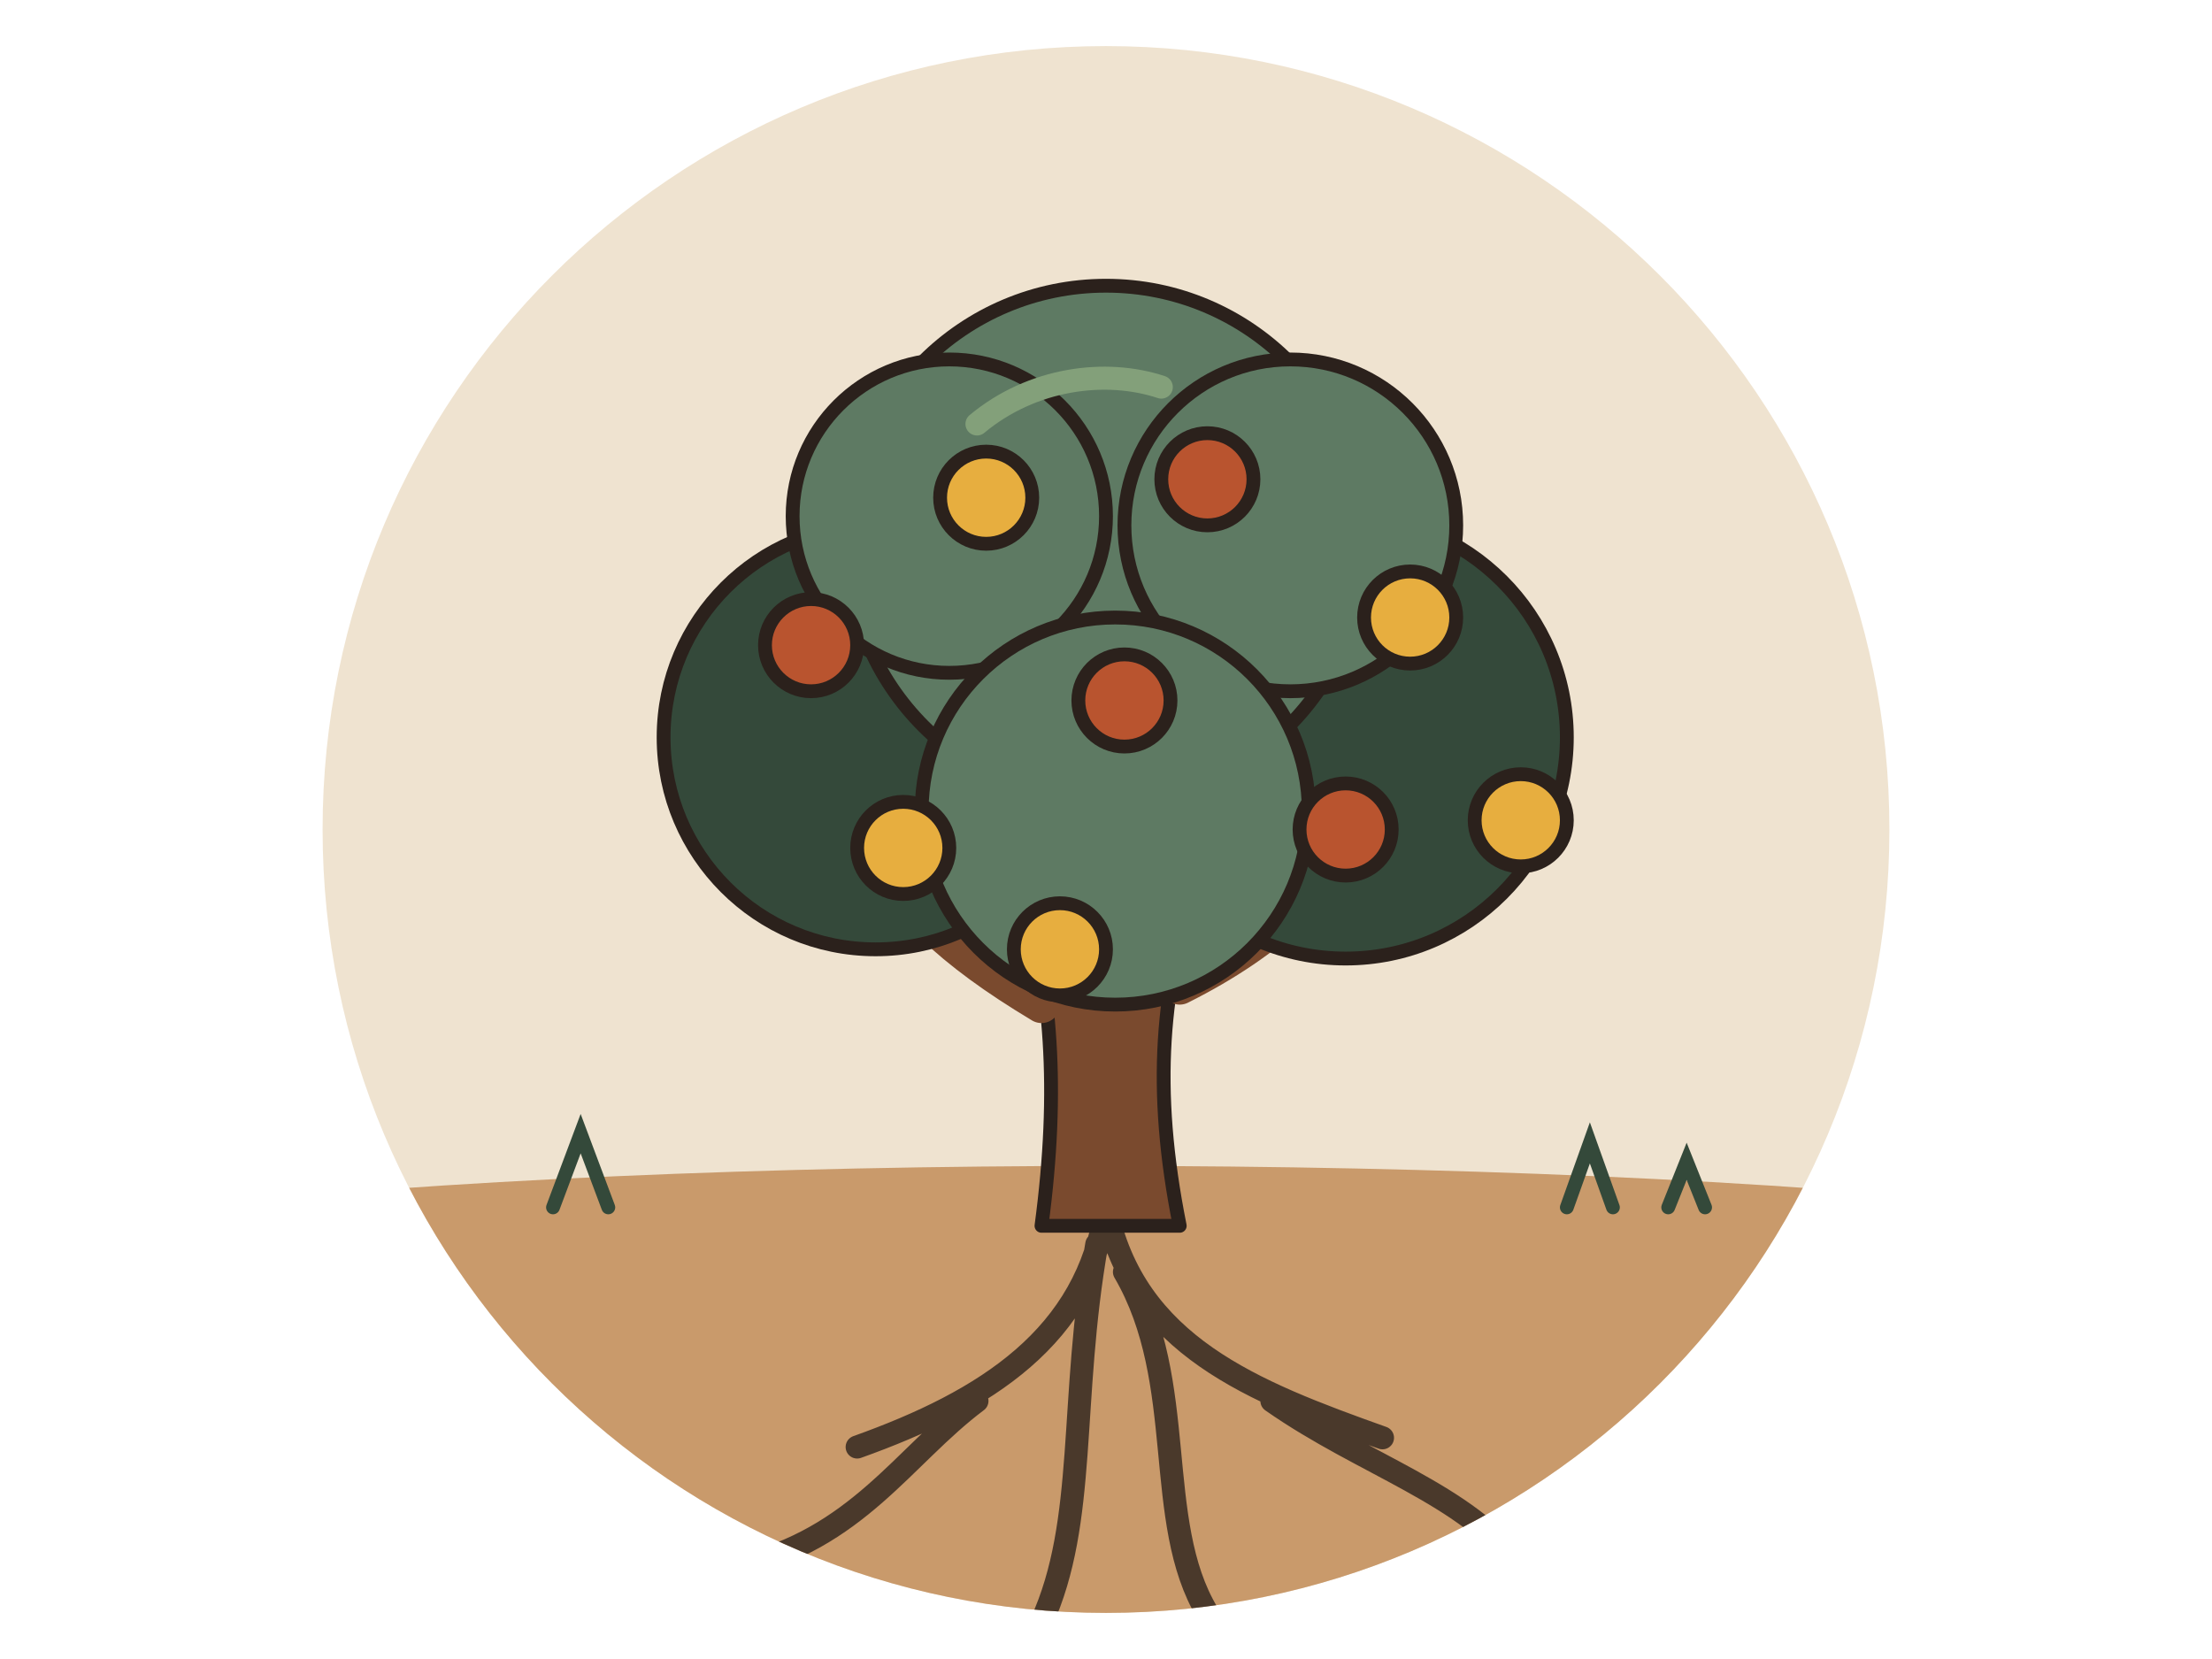
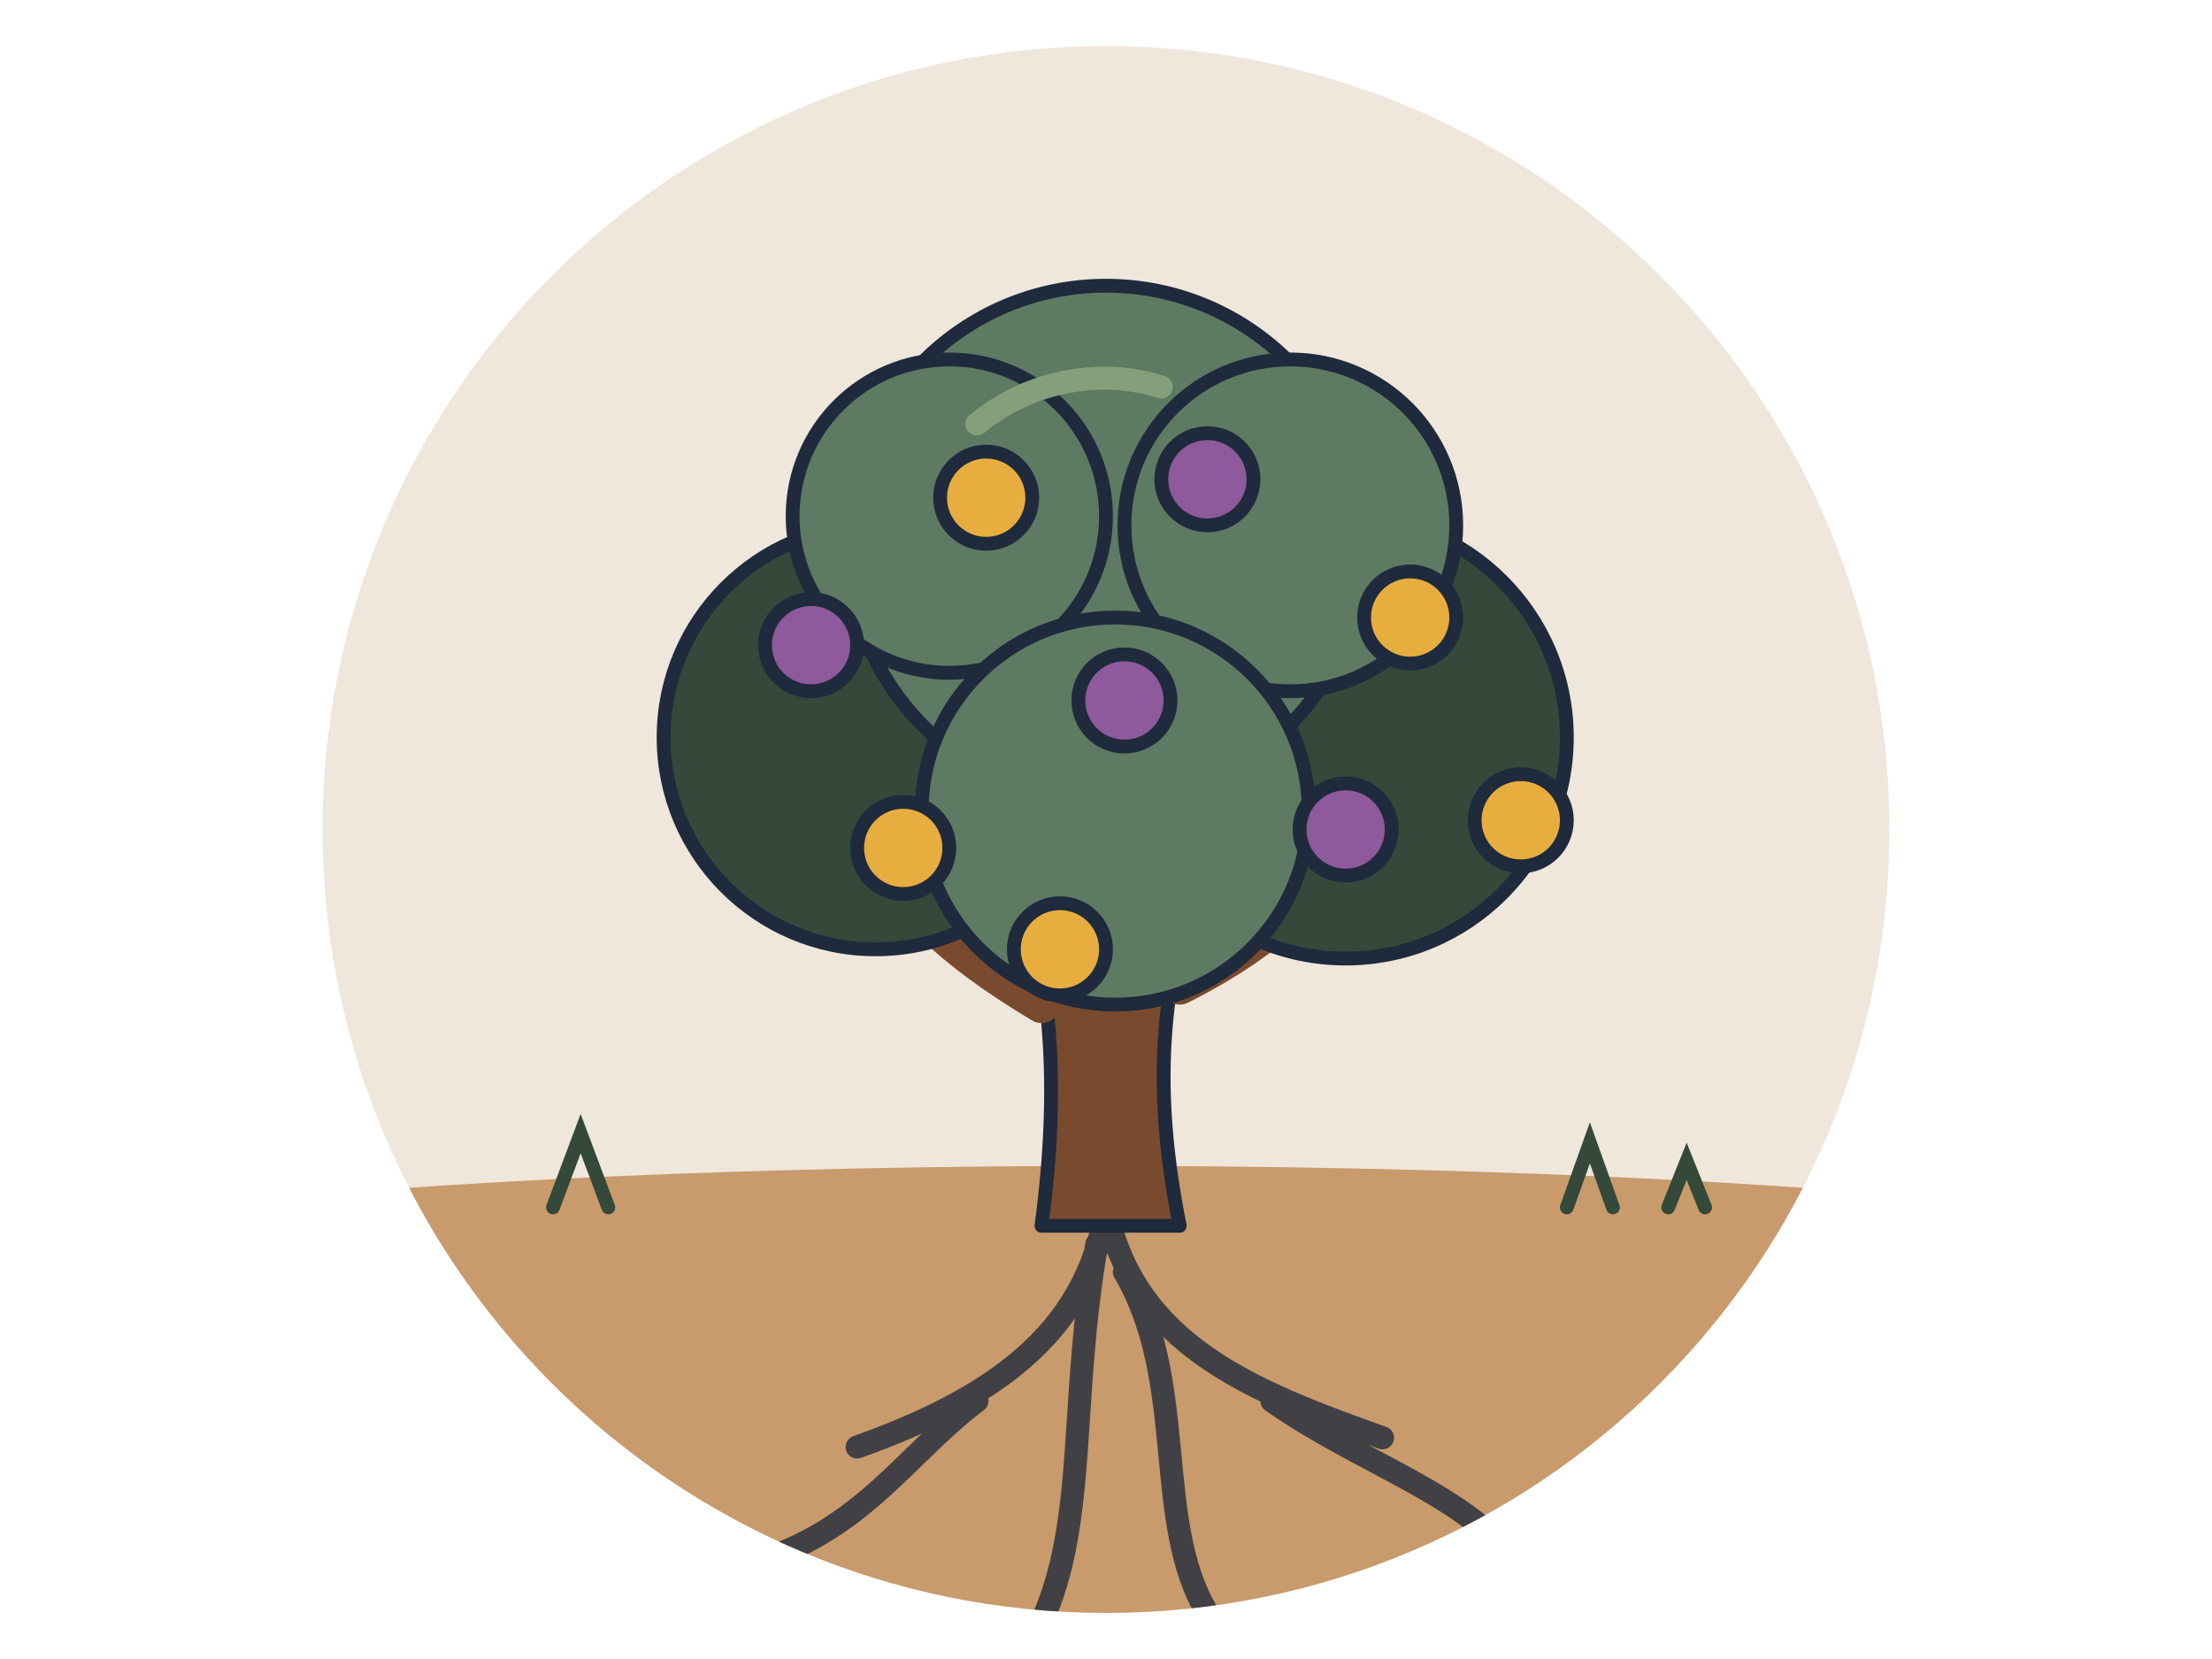
<svg xmlns="http://www.w3.org/2000/svg" viewBox="0 0 480 360" role="img" aria-label="Illustratie kernwaarden">
  <defs>
    <clipPath id="c">
      <circle cx="240" cy="180" r="170" />
    </clipPath>
  </defs>
-   <circle cx="240" cy="180" r="170" fill="#EFE3D0" />
+   <circle cx="240" cy="180" r="170" fill="#EFE6DC" />
  <g clip-path="url(#c)">
    <path d="M40 262 C150 250 330 250 440 262 V380 H40 Z" fill="#C99A6B" />
-     <path d="M240 262 C236 290 214 304 186 314 M240 262 C246 292 272 302 300 312 M238 270 C232 304 236 330 226 352 M244 276 C258 300 250 330 262 350 M212 304 C196 316 186 334 160 340 M276 304 C296 318 318 324 330 340" fill="none" stroke="#2B211C" stroke-width="5" stroke-linecap="round" opacity=".8" />
-     <path d="M226 266 C230 236 228 214 222 192 L236 196 L240 178 L246 196 L260 190 C252 214 250 236 256 266 Z" fill="#7A4A2E" stroke="#2B211C" stroke-width="3" stroke-linejoin="round" stroke-linecap="round" />
+     <path d="M240 262 C236 290 214 304 186 314 M240 262 C246 292 272 302 300 312 M238 270 C232 304 236 330 226 352 M244 276 C258 300 250 330 262 350 M212 304 C196 316 186 334 160 340 M276 304 C296 318 318 324 330 340" fill="none" stroke="#1F2A3C" stroke-width="5" stroke-linecap="round" opacity=".8" />
+     <path d="M226 266 C230 236 228 214 222 192 L236 196 L240 178 L246 196 L260 190 C252 214 250 236 256 266 Z" fill="#7A4A2E" stroke="#1F2A3C" stroke-width="3" stroke-linejoin="round" stroke-linecap="round" />
    <path d="M226 218 C206 206 196 196 188 182 M256 214 C276 204 288 192 296 178" fill="none" stroke="#7A4A2E" stroke-width="8" stroke-linecap="round" />
-     <g stroke="#2B211C" stroke-width="3" stroke-linejoin="round" stroke-linecap="round">
+     <g stroke="#1F2A3C" stroke-width="3" stroke-linejoin="round" stroke-linecap="round">
      <circle cx="190" cy="160" r="46" fill="#34493A" />
      <circle cx="292" cy="160" r="48" fill="#34493A" />
      <circle cx="240" cy="118" r="56" fill="#5E7A63" />
      <circle cx="206" cy="112" r="34" fill="#5E7A63" />
      <circle cx="280" cy="114" r="36" fill="#5E7A63" />
      <circle cx="242" cy="176" r="42" fill="#5E7A63" />
    </g>
    <path d="M212 92 C224 82 240 80 252 84" fill="none" stroke="#83A07A" stroke-width="5" stroke-linecap="round" />
-     <circle cx="176" cy="140" r="10" fill="#B9542F" stroke="#2B211C" stroke-width="3" stroke-linejoin="round" stroke-linecap="round" />
-     <circle cx="214" cy="108" r="10" fill="#E7AE3F" stroke="#2B211C" stroke-width="3" stroke-linejoin="round" stroke-linecap="round" />
-     <circle cx="262" cy="104" r="10" fill="#B9542F" stroke="#2B211C" stroke-width="3" stroke-linejoin="round" stroke-linecap="round" />
-     <circle cx="306" cy="134" r="10" fill="#E7AE3F" stroke="#2B211C" stroke-width="3" stroke-linejoin="round" stroke-linecap="round" />
-     <circle cx="196" cy="184" r="10" fill="#E7AE3F" stroke="#2B211C" stroke-width="3" stroke-linejoin="round" stroke-linecap="round" />
-     <circle cx="244" cy="152" r="10" fill="#B9542F" stroke="#2B211C" stroke-width="3" stroke-linejoin="round" stroke-linecap="round" />
-     <circle cx="292" cy="180" r="10" fill="#B9542F" stroke="#2B211C" stroke-width="3" stroke-linejoin="round" stroke-linecap="round" />
-     <circle cx="230" cy="206" r="10" fill="#E7AE3F" stroke="#2B211C" stroke-width="3" stroke-linejoin="round" stroke-linecap="round" />
-     <circle cx="330" cy="178" r="10" fill="#E7AE3F" stroke="#2B211C" stroke-width="3" stroke-linejoin="round" stroke-linecap="round" />
+     <circle cx="176" cy="140" r="10" fill="#8E5A9B" stroke="#1F2A3C" stroke-width="3" stroke-linejoin="round" stroke-linecap="round" />
+     <circle cx="214" cy="108" r="10" fill="#E7AE3F" stroke="#1F2A3C" stroke-width="3" stroke-linejoin="round" stroke-linecap="round" />
+     <circle cx="262" cy="104" r="10" fill="#8E5A9B" stroke="#1F2A3C" stroke-width="3" stroke-linejoin="round" stroke-linecap="round" />
+     <circle cx="306" cy="134" r="10" fill="#E7AE3F" stroke="#1F2A3C" stroke-width="3" stroke-linejoin="round" stroke-linecap="round" />
+     <circle cx="196" cy="184" r="10" fill="#E7AE3F" stroke="#1F2A3C" stroke-width="3" stroke-linejoin="round" stroke-linecap="round" />
+     <circle cx="244" cy="152" r="10" fill="#8E5A9B" stroke="#1F2A3C" stroke-width="3" stroke-linejoin="round" stroke-linecap="round" />
+     <circle cx="292" cy="180" r="10" fill="#8E5A9B" stroke="#1F2A3C" stroke-width="3" stroke-linejoin="round" stroke-linecap="round" />
+     <circle cx="230" cy="206" r="10" fill="#E7AE3F" stroke="#1F2A3C" stroke-width="3" stroke-linejoin="round" stroke-linecap="round" />
+     <circle cx="330" cy="178" r="10" fill="#E7AE3F" stroke="#1F2A3C" stroke-width="3" stroke-linejoin="round" stroke-linecap="round" />
    <path d="M120 262 l6 -16 l6 16 M340 262 l5 -14 l5 14 M362 262 l4 -10 l4 10" fill="none" stroke="#34493A" stroke-width="3" stroke-linecap="round" />
  </g>
</svg>
